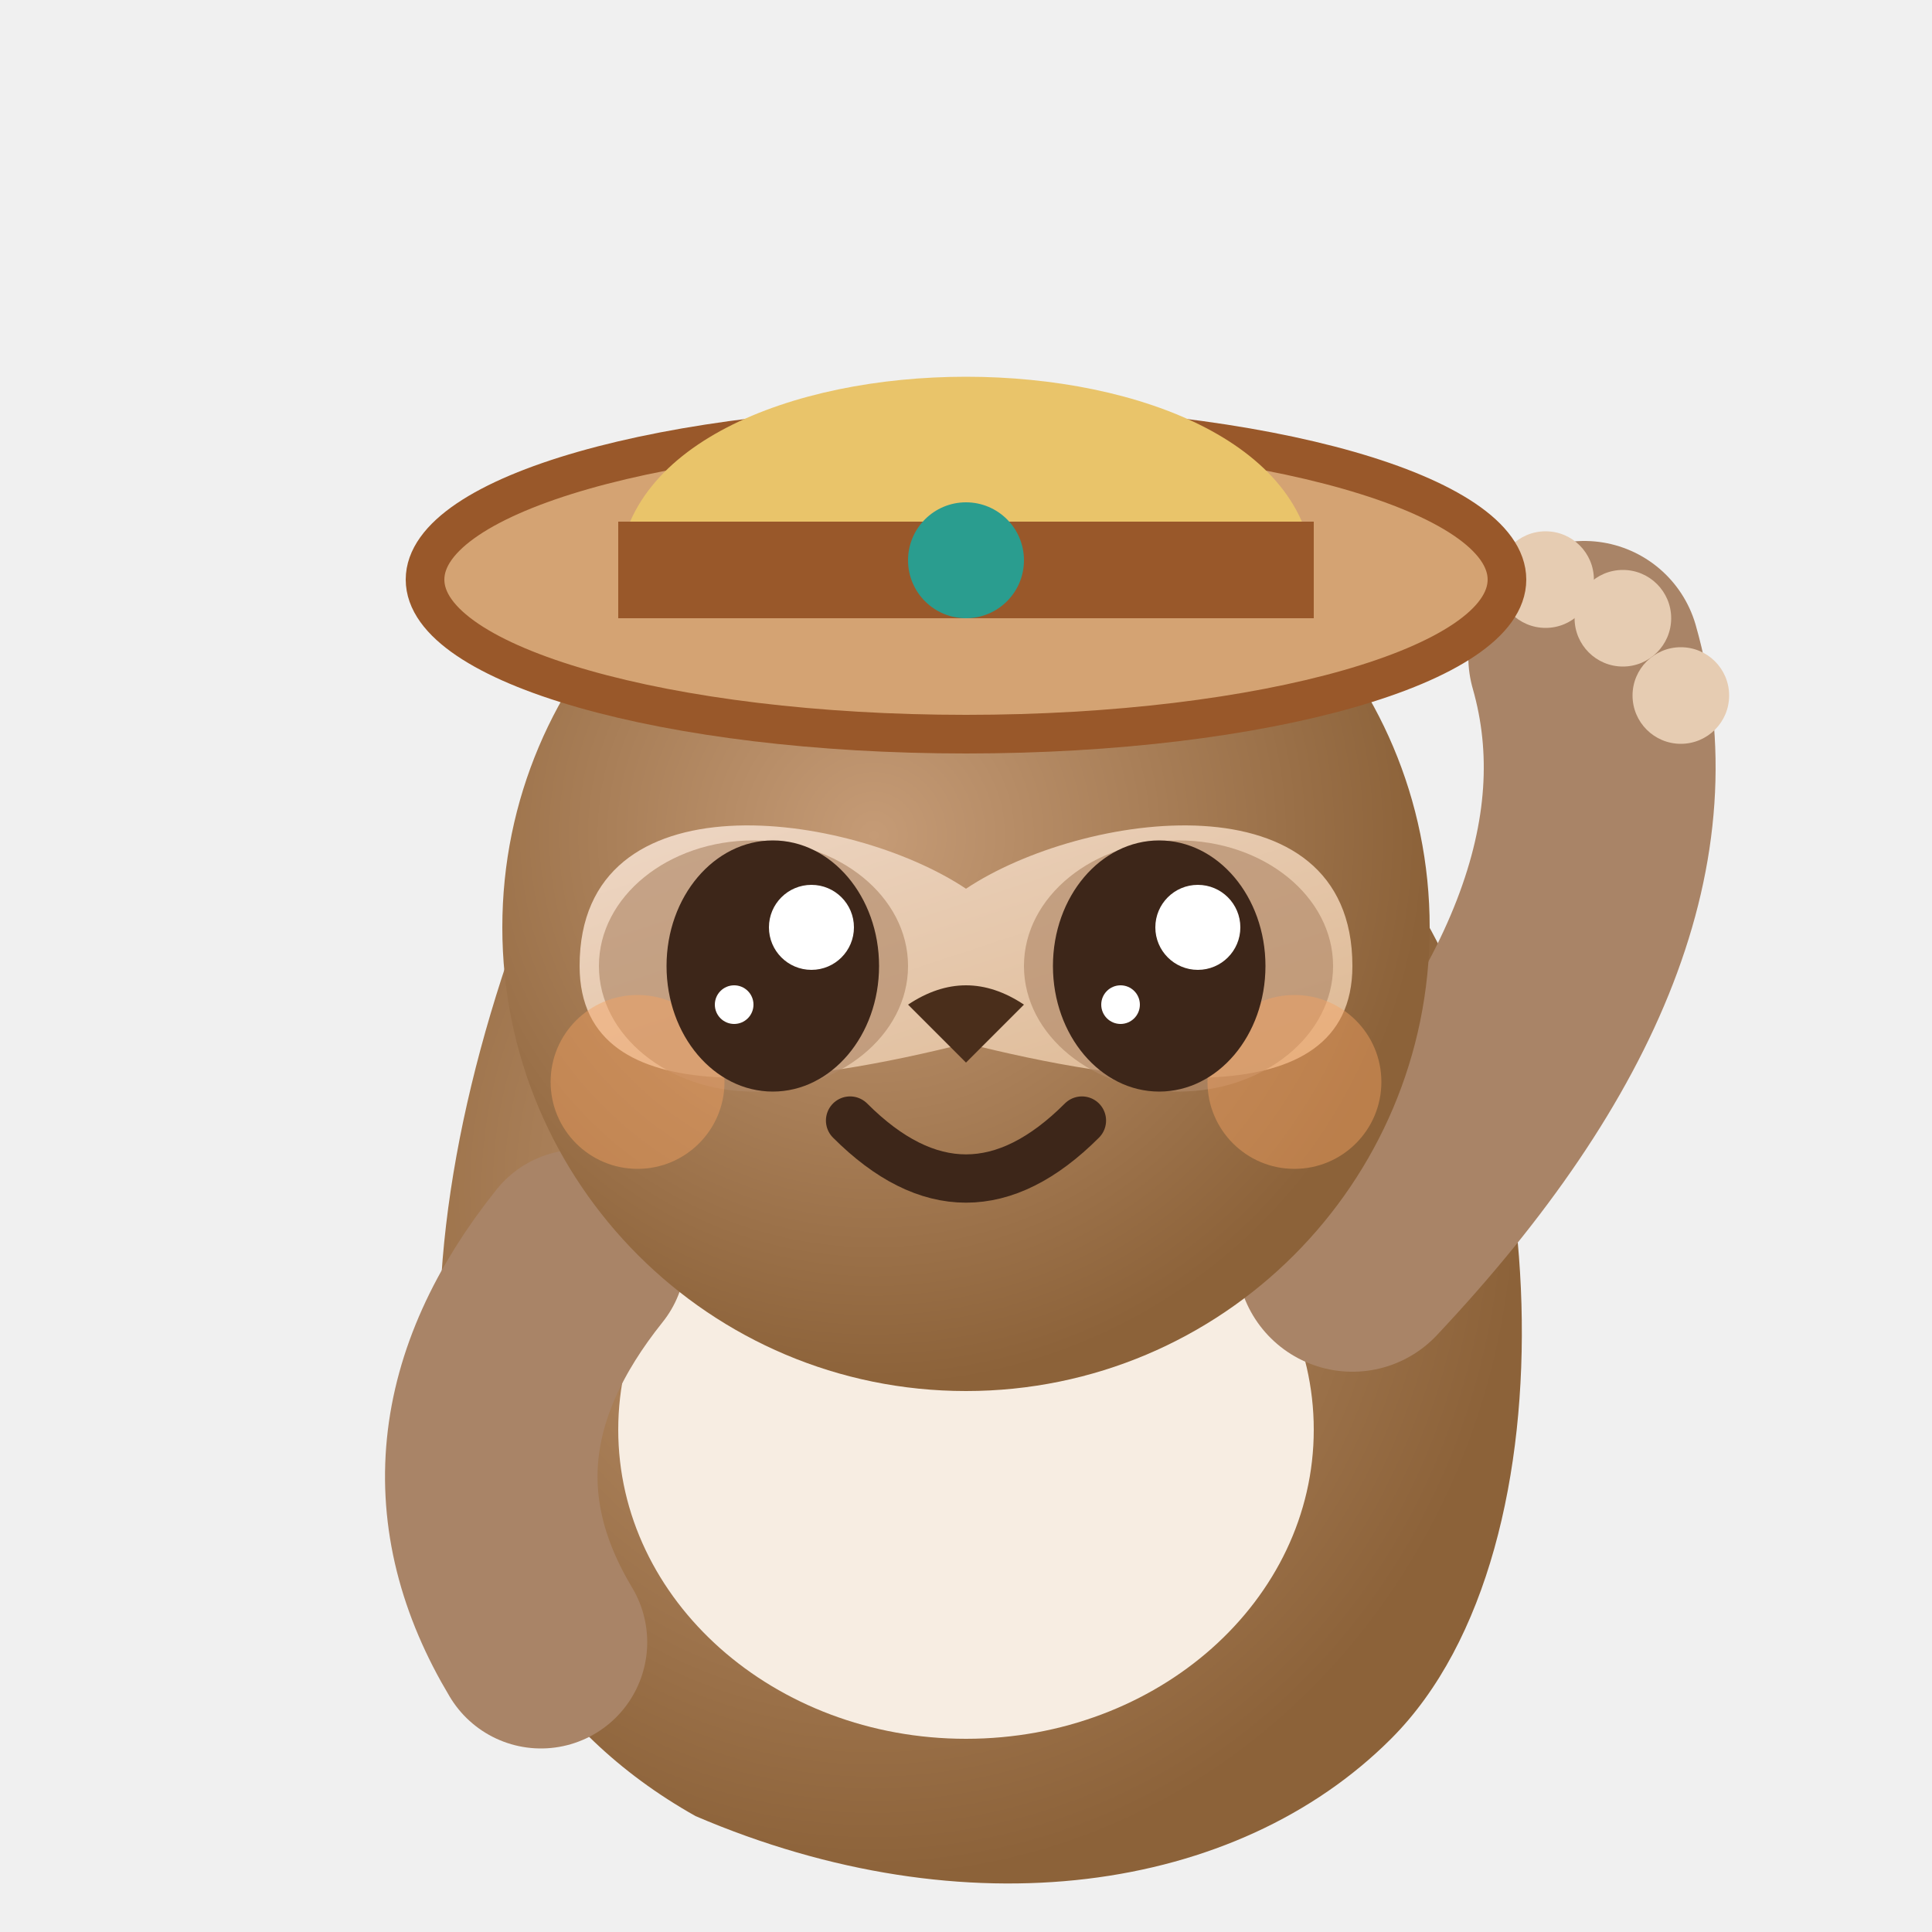
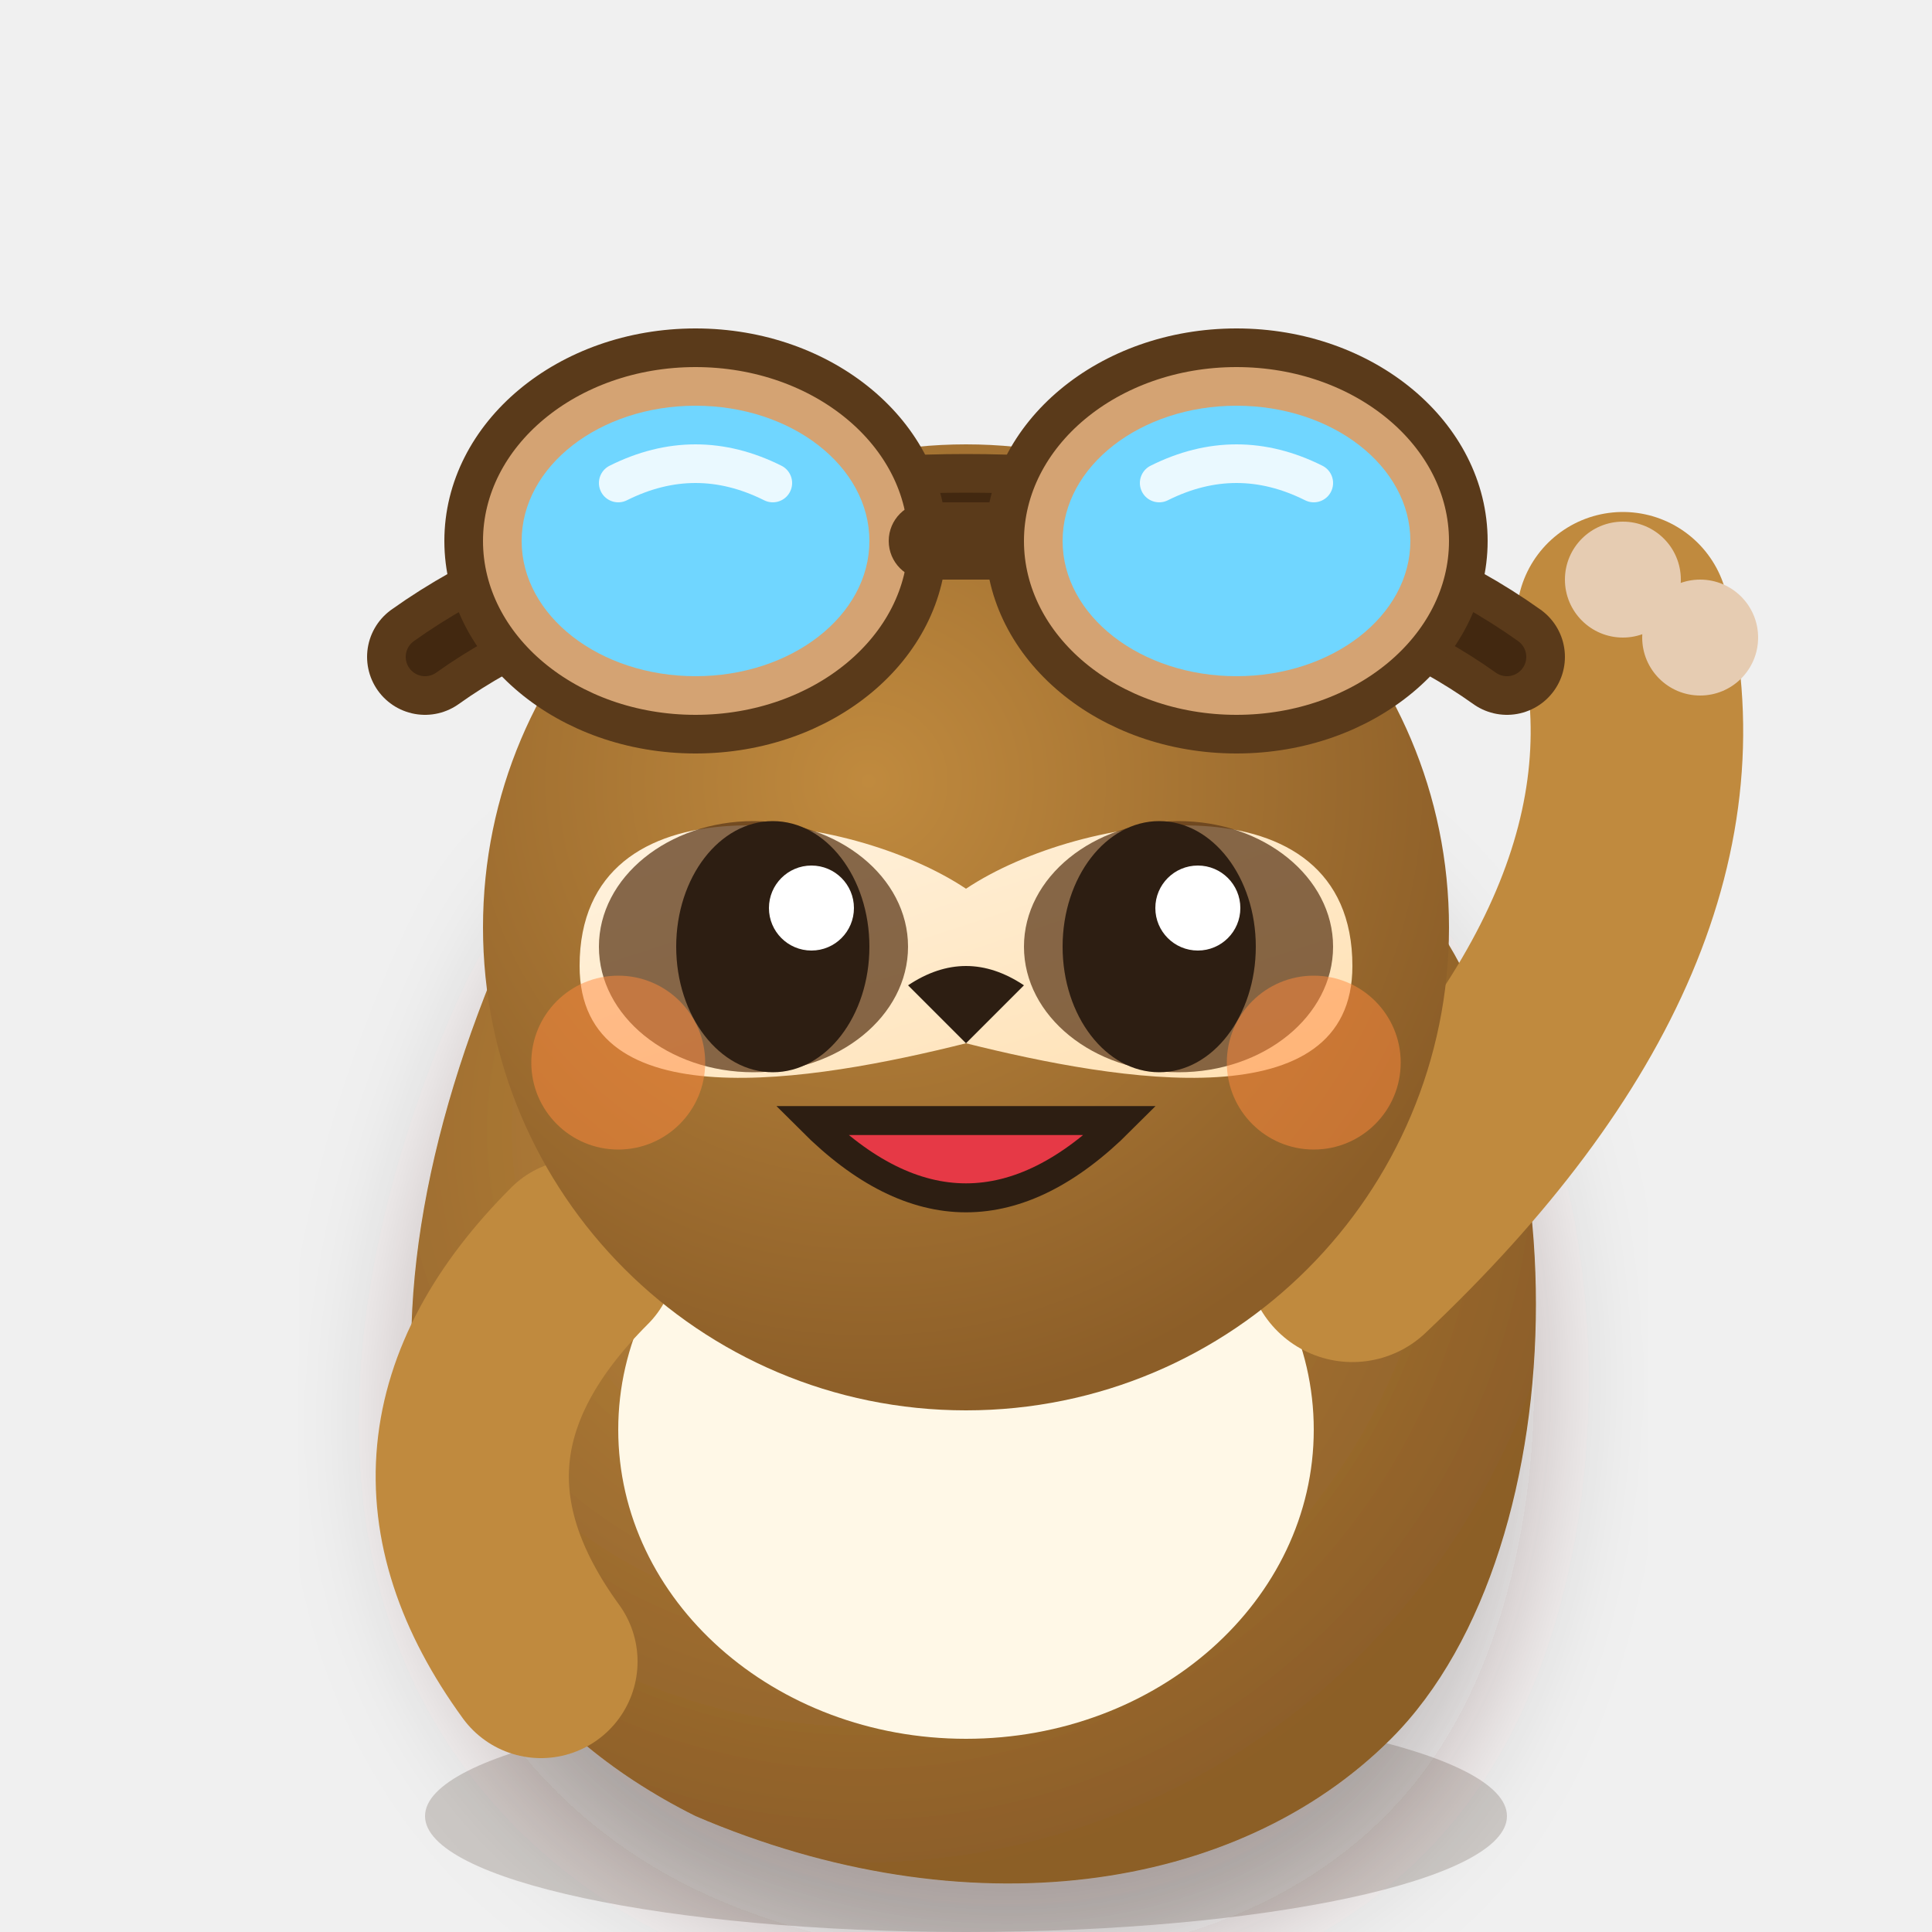
<svg xmlns="http://www.w3.org/2000/svg" viewBox="0 0 100 100" width="512" height="512">
  <defs>
-     <radialGradient id="bodyGrad_explorer_hello" cx="40%" cy="40%" r="60%">
-       <stop offset="0%" stop-color="#C59B76" />
-       <stop offset="100%" stop-color="#8C6239" />
+     <radialGradient id="slothBody_explorer_hello" cx="40%" cy="35%" r="65%">
+       <stop offset="0%" stop-color="#C08A3E" />
+       <stop offset="100%" stop-color="#8C5E28" />
    </radialGradient>
-     <linearGradient id="maskGrad" x1="0%" y1="0%" x2="100%" y2="100%">
-       <stop offset="0%" stop-color="#EED7C5" />
-       <stop offset="100%" stop-color="#DDB892" />
+     <linearGradient id="slothMask" x1="0%" y1="0%" x2="100%" y2="100%">
+       <stop offset="0%" stop-color="#FFF3E0" />
+       <stop offset="100%" stop-color="#FFE0B2" />
    </linearGradient>
+     <filter id="softShadow" x="-10%" y="-10%" width="120%" height="120%">
+       <feDropShadow dx="0" dy="4" stdDeviation="3" flood-color="#3D2619" flood-opacity="0.25" />
+     </filter>
  </defs>
-   <path d="M 28 45 C 20 65, 20 85, 36 94 C 50 100, 64 98, 72 90 C 82 80, 80 55, 72 45 C 65 35, 35 35, 28 45 Z" fill="url(#bodyGrad_explorer_hello)" />
-   <ellipse cx="50" cy="74" rx="18" ry="16" fill="#F7EDE2" />
-   <path d="M 70 65 Q 86 48 82 34" stroke="#A98467" stroke-width="12" stroke-linecap="round" fill="none" />
-   <circle cx="80" cy="30" r="2.5" fill="#E6CCB2" />
-   <circle cx="84" cy="32" r="2.5" fill="#E6CCB2" />
-   <circle cx="87" cy="36" r="2.5" fill="#E6CCB2" />
-   <path d="M 30 65 Q 22 75 28 85" stroke="#A98467" stroke-width="11" stroke-linecap="round" fill="none" />
-   <circle cx="50" cy="48" r="24" fill="url(#bodyGrad_explorer_hello)" />
-   <path d="M 30 50 C 30 40, 44 42, 50 46 C 56 42, 70 40, 70 50 C 70 58, 58 56, 50 54 C 42 56, 30 58, 30 50 Z" fill="url(#maskGrad)" />
-   <ellipse cx="39" cy="50" rx="8" ry="6.5" fill="#B08968" opacity="0.65" />
-   <ellipse cx="61" cy="50" rx="8" ry="6.5" fill="#B08968" opacity="0.65" />
-   <circle cx="33" cy="56" r="4.5" fill="#F4A261" opacity="0.45" />
-   <circle cx="67" cy="56" r="4.5" fill="#F4A261" opacity="0.45" />
-   <path d="M 47 52 Q 50 50 53 52 L 50 55 Z" fill="#4A2E1B" />
-   <ellipse cx="40" cy="50" rx="5.5" ry="6.5" fill="#3D2619" />
-   <circle cx="42" cy="48" r="2.2" fill="#FFFFFF" />
-   <circle cx="38" cy="52" r="1" fill="#FFFFFF" />
-   <ellipse cx="60" cy="50" rx="5.5" ry="6.5" fill="#3D2619" />
-   <circle cx="62" cy="48" r="2.2" fill="#FFFFFF" />
-   <circle cx="58" cy="52" r="1" fill="#FFFFFF" />
-   <path d="M 44 58 Q 50 64 56 58" stroke="#3D2619" stroke-width="2.5" stroke-linecap="round" fill="none" />
-   <ellipse cx="50" cy="30" rx="28" ry="8" fill="#D4A373" stroke="#99582A" stroke-width="2" />
-   <path d="M 32 30 C 32 16, 68 16, 68 30 Z" fill="#E9C46A" />
-   <rect x="32" y="27" width="36" height="5" fill="#99582A" />
-   <circle cx="50" cy="29" r="3" fill="#2A9D8F" />
+   <ellipse cx="50" cy="94" rx="28" ry="6" fill="#3D2619" opacity="0.2" />
+   <path d="M 28 45 C 18 65, 18 85, 36 94 C 50 100, 64 98, 72 90 C 82 80, 82 55, 72 45 C 65 35, 35 35, 28 45 Z" fill="url(#slothBody_explorer_hello)" filter="url(#softShadow)" />
+   <ellipse cx="50" cy="74" rx="18" ry="16" fill="#FFF8E7" />
+   <path d="M 70 65 Q 88 48 84 32" stroke="#C08A3E" stroke-width="11" stroke-linecap="round" fill="none" />
+   <circle cx="84" cy="30" r="3" fill="#E6CCB2" />
+   <circle cx="88" cy="33" r="3" fill="#E6CCB2" />
+   <path d="M 30 65 Q 20 75 28 86" stroke="#C08A3E" stroke-width="10" stroke-linecap="round" fill="none" />
+   <circle cx="50" cy="48" r="25" fill="url(#slothBody_explorer_hello)" />
+   <path d="M 30 50 C 30 40, 44 42, 50 46 C 56 42, 70 40, 70 50 C 70 58, 58 56, 50 54 C 42 56, 30 58, 30 50 Z" fill="url(#slothMask)" />
+   <ellipse cx="39" cy="49" rx="8" ry="6.5" fill="#5D3A1A" opacity="0.75" />
+   <ellipse cx="61" cy="49" rx="8" ry="6.5" fill="#5D3A1A" opacity="0.75" />
+   <circle cx="32" cy="55" r="4.5" fill="#FF8A3D" opacity="0.5" />
+   <circle cx="68" cy="55" r="4.5" fill="#FF8A3D" opacity="0.5" />
+   <path d="M 47 51 Q 50 49 53 51 L 50 54 Z" fill="#2D1E12" />
+   <ellipse cx="40" cy="49" rx="5" ry="6.5" fill="#2D1E12" />
+   <circle cx="42" cy="47" r="2.2" fill="#FFFFFF" />
+   <ellipse cx="60" cy="49" rx="5" ry="6.5" fill="#2D1E12" />
+   <circle cx="62" cy="47" r="2.2" fill="#FFFFFF" />
+   <path d="M 42 58 Q 50 66 58 58 Z" fill="#E63946" stroke="#2D1E12" stroke-width="1.5" />
+   <path d="M 22 34 C 36 24, 64 24, 78 34" stroke="#5A3A1A" stroke-width="6" stroke-linecap="round" fill="none" />
+   <path d="M 22 34 C 36 24, 64 24, 78 34" stroke="#422810" stroke-width="2" stroke-linecap="round" fill="none" />
+   <ellipse cx="36" cy="28" rx="12" ry="10" fill="#D4A373" stroke="#5A3A1A" stroke-width="2" />
+   <ellipse cx="36" cy="28" rx="9" ry="7" fill="#70D6FF" />
+   <path d="M 32 25 Q 36 23 40 25" stroke="#FFFFFF" stroke-width="2" stroke-linecap="round" fill="none" opacity="0.85" />
+   <rect x="46" y="26" width="8" height="4" rx="2" fill="#5A3A1A" />
+   <ellipse cx="64" cy="28" rx="12" ry="10" fill="#D4A373" stroke="#5A3A1A" stroke-width="2" />
+   <ellipse cx="64" cy="28" rx="9" ry="7" fill="#70D6FF" />
+   <path d="M 60 25 Q 64 23 68 25" stroke="#FFFFFF" stroke-width="2" stroke-linecap="round" fill="none" opacity="0.85" />
</svg>
